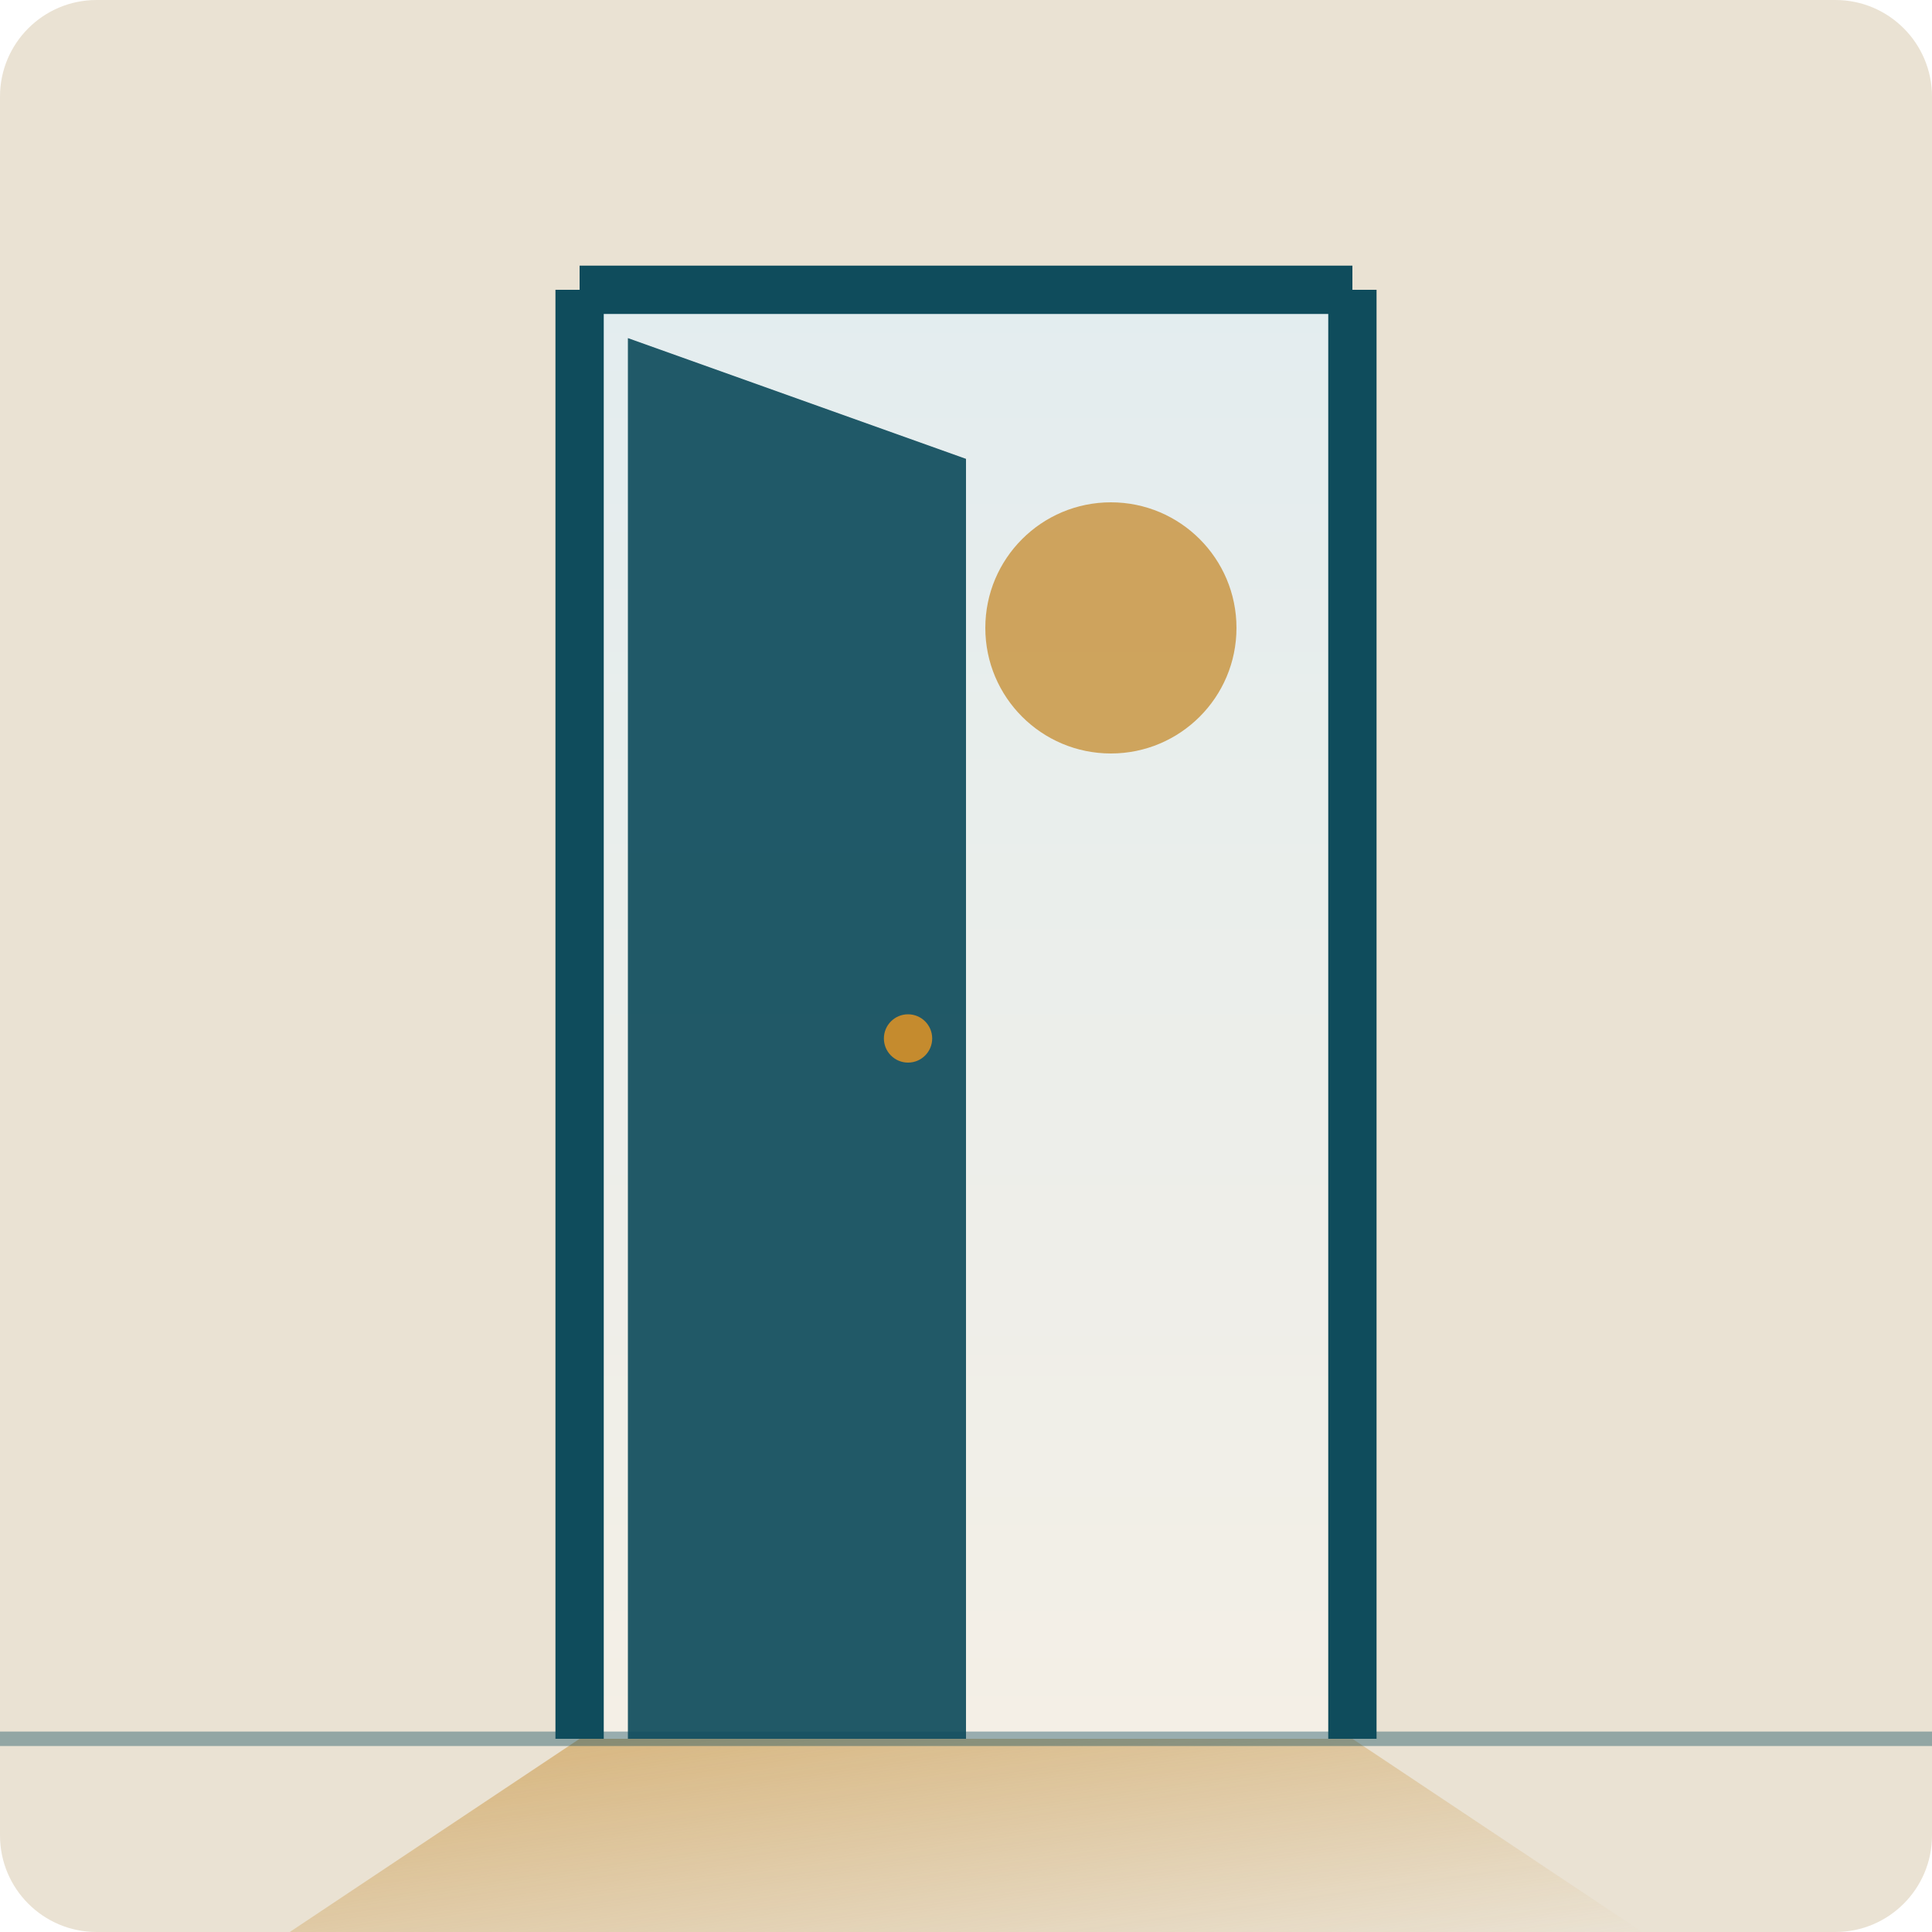
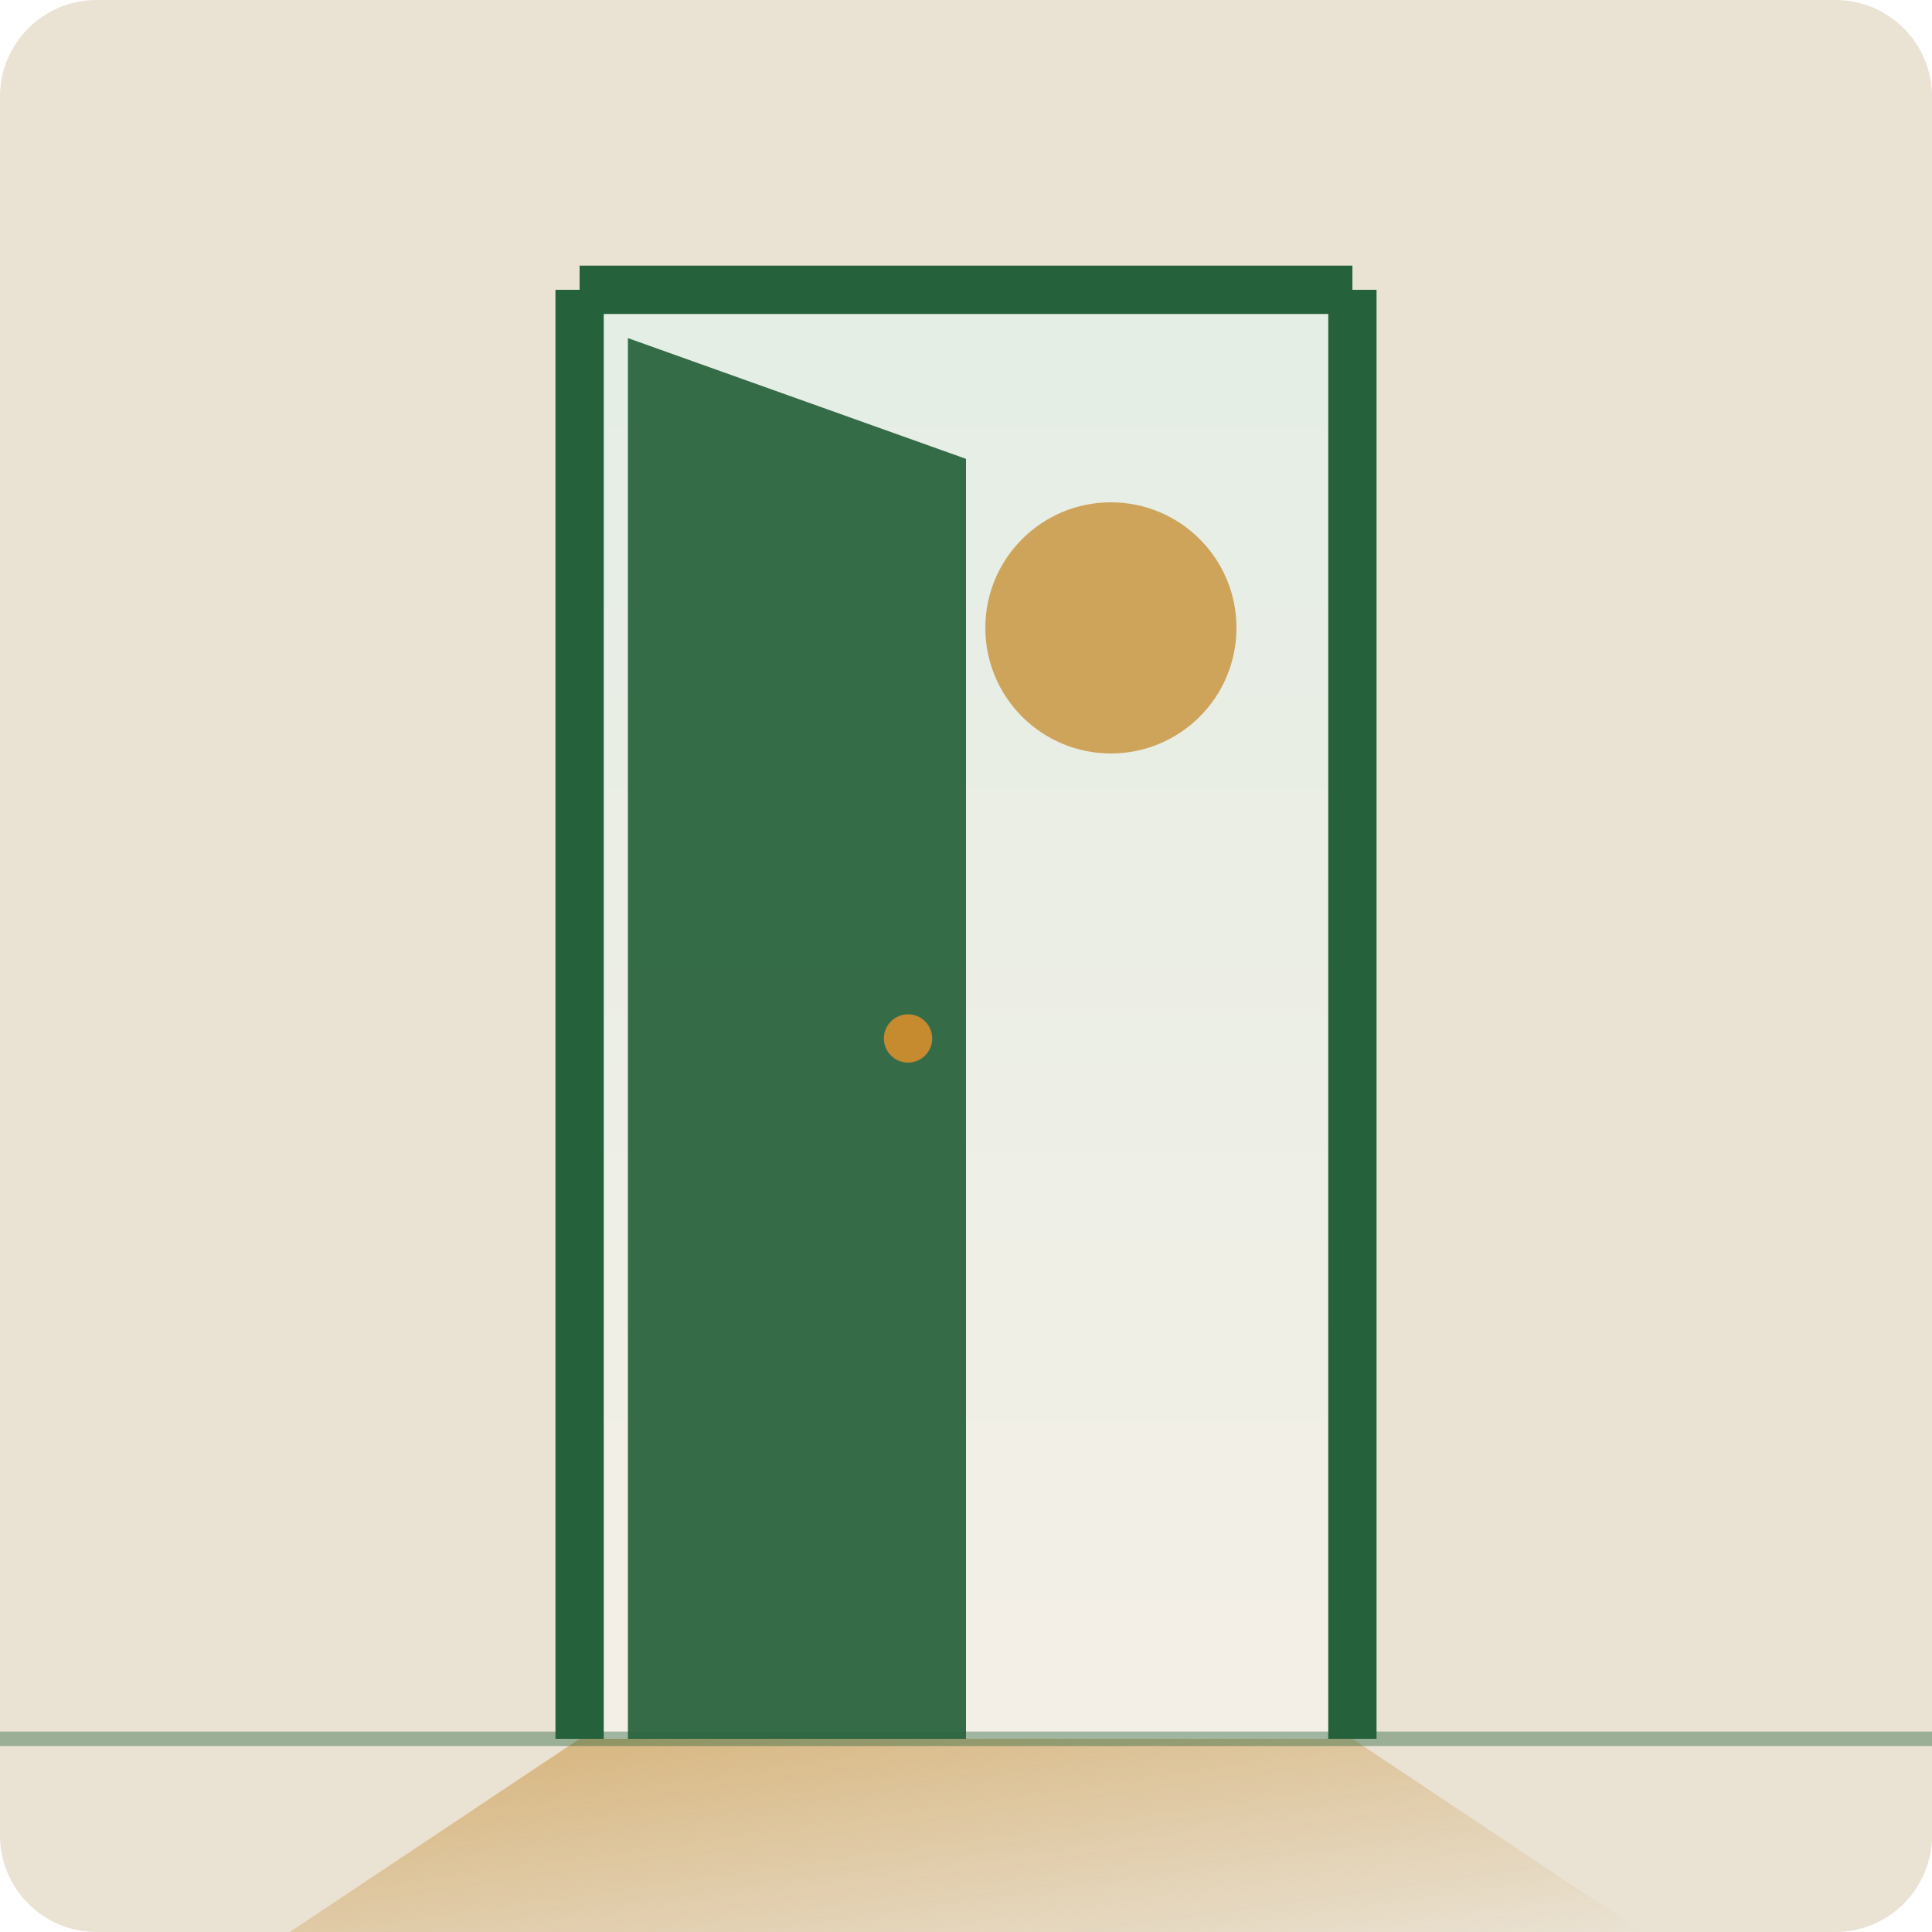
<svg xmlns="http://www.w3.org/2000/svg" viewBox="0 0 400 400" role="img" aria-label="An open doorway with warm light coming through">
  <defs>
    <linearGradient id="light" x1="0" y1="0" x2="1" y2="1">
      <stop offset="0" stop-color="#C58B2E" stop-opacity="0.55" />
      <stop offset="1" stop-color="#C58B2E" stop-opacity="0" />
    </linearGradient>
    <linearGradient id="sky" x1="0" y1="0" x2="0" y2="1">
-       <stop offset="0" stop-color="#E3EDEF" />
+       <stop offset="0" stop-color="#E4EEE5" />
      <stop offset="1" stop-color="#F4EFE6" />
    </linearGradient>
  </defs>
  <rect width="400" height="400" rx="20" fill="#EAE2D3" />
  <rect x="120" y="60" width="160" height="300" fill="url(#sky)" />
  <path d="M120 60h160v300h-60l-100 0z" fill="none" />
  <path d="M120 360L60 400H340l-60-40z" fill="url(#light)" />
-   <path d="M120 60v300M280 60v300M120 60h160" stroke="#0F4C5C" stroke-width="10" stroke-linejoin="round" fill="none" />
-   <path d="M130 360V70l70 25v265z" fill="#0F4C5C" opacity="0.92" />
+   <path d="M120 60v300M280 60v300M120 60h160" stroke="#25613A" stroke-width="10" stroke-linejoin="round" fill="none" />
+   <path d="M130 360V70l70 25v265z" fill="#25613A" opacity="0.92" />
  <circle cx="188" cy="215" r="5" fill="#C58B2E" />
  <circle cx="230" cy="130" r="26" fill="#C58B2E" opacity="0.75" />
-   <path d="M0 360h400" stroke="#0F4C5C" stroke-width="3" opacity="0.4" />
+   <path d="M0 360h400" stroke="#25613A" stroke-width="3" opacity="0.4" />
</svg>
